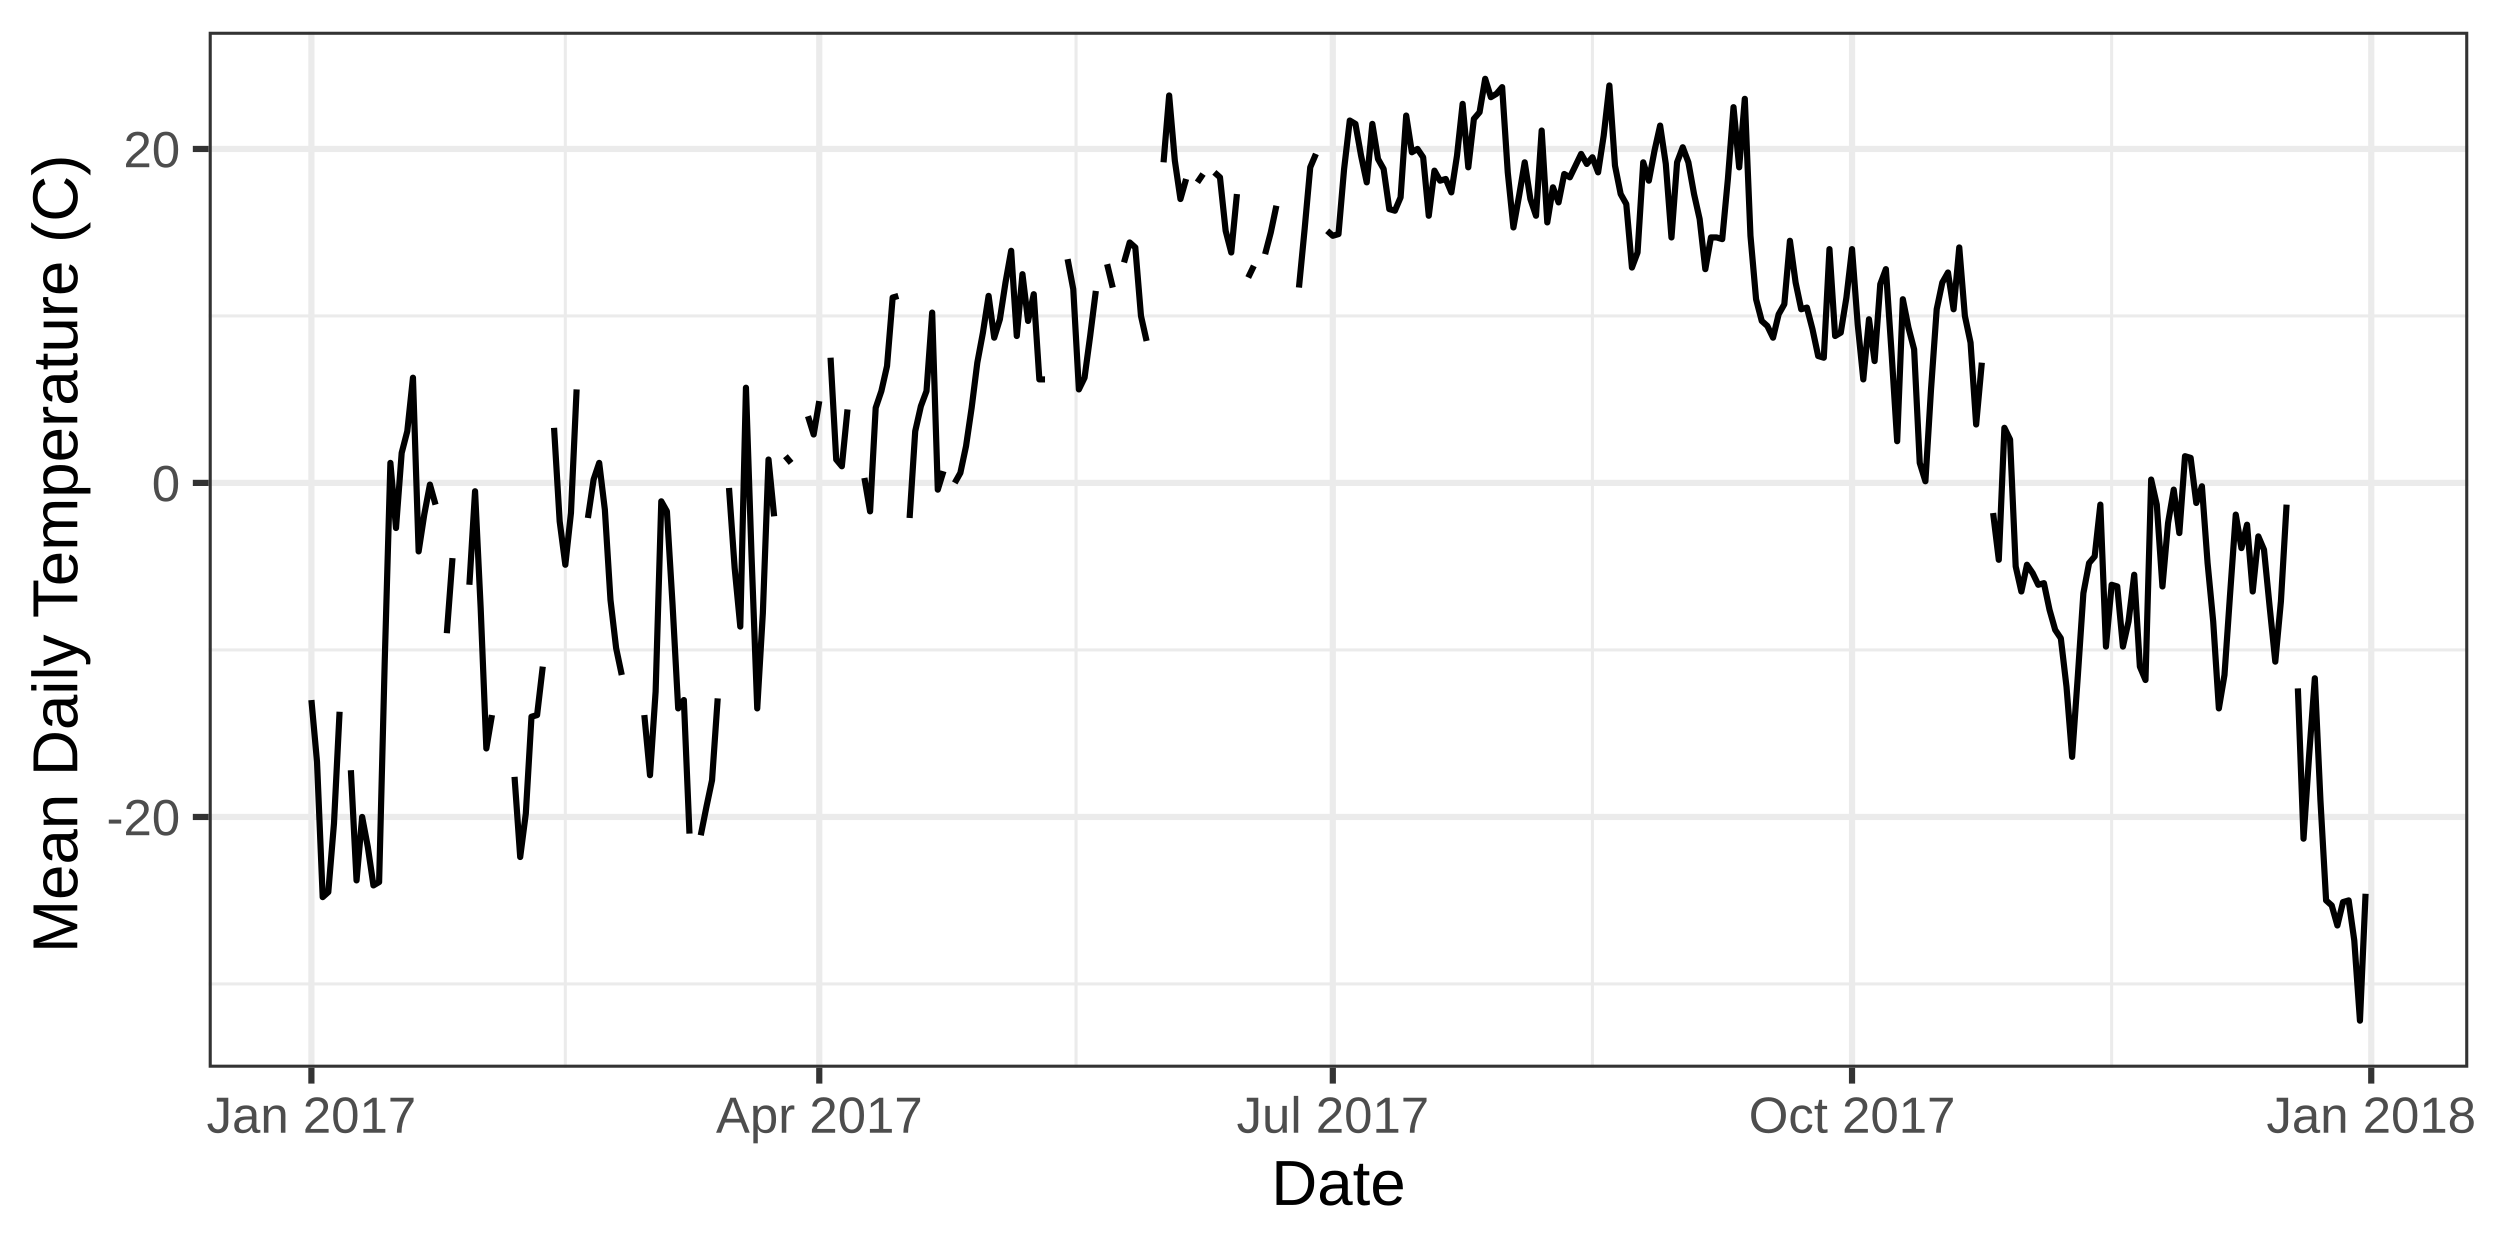
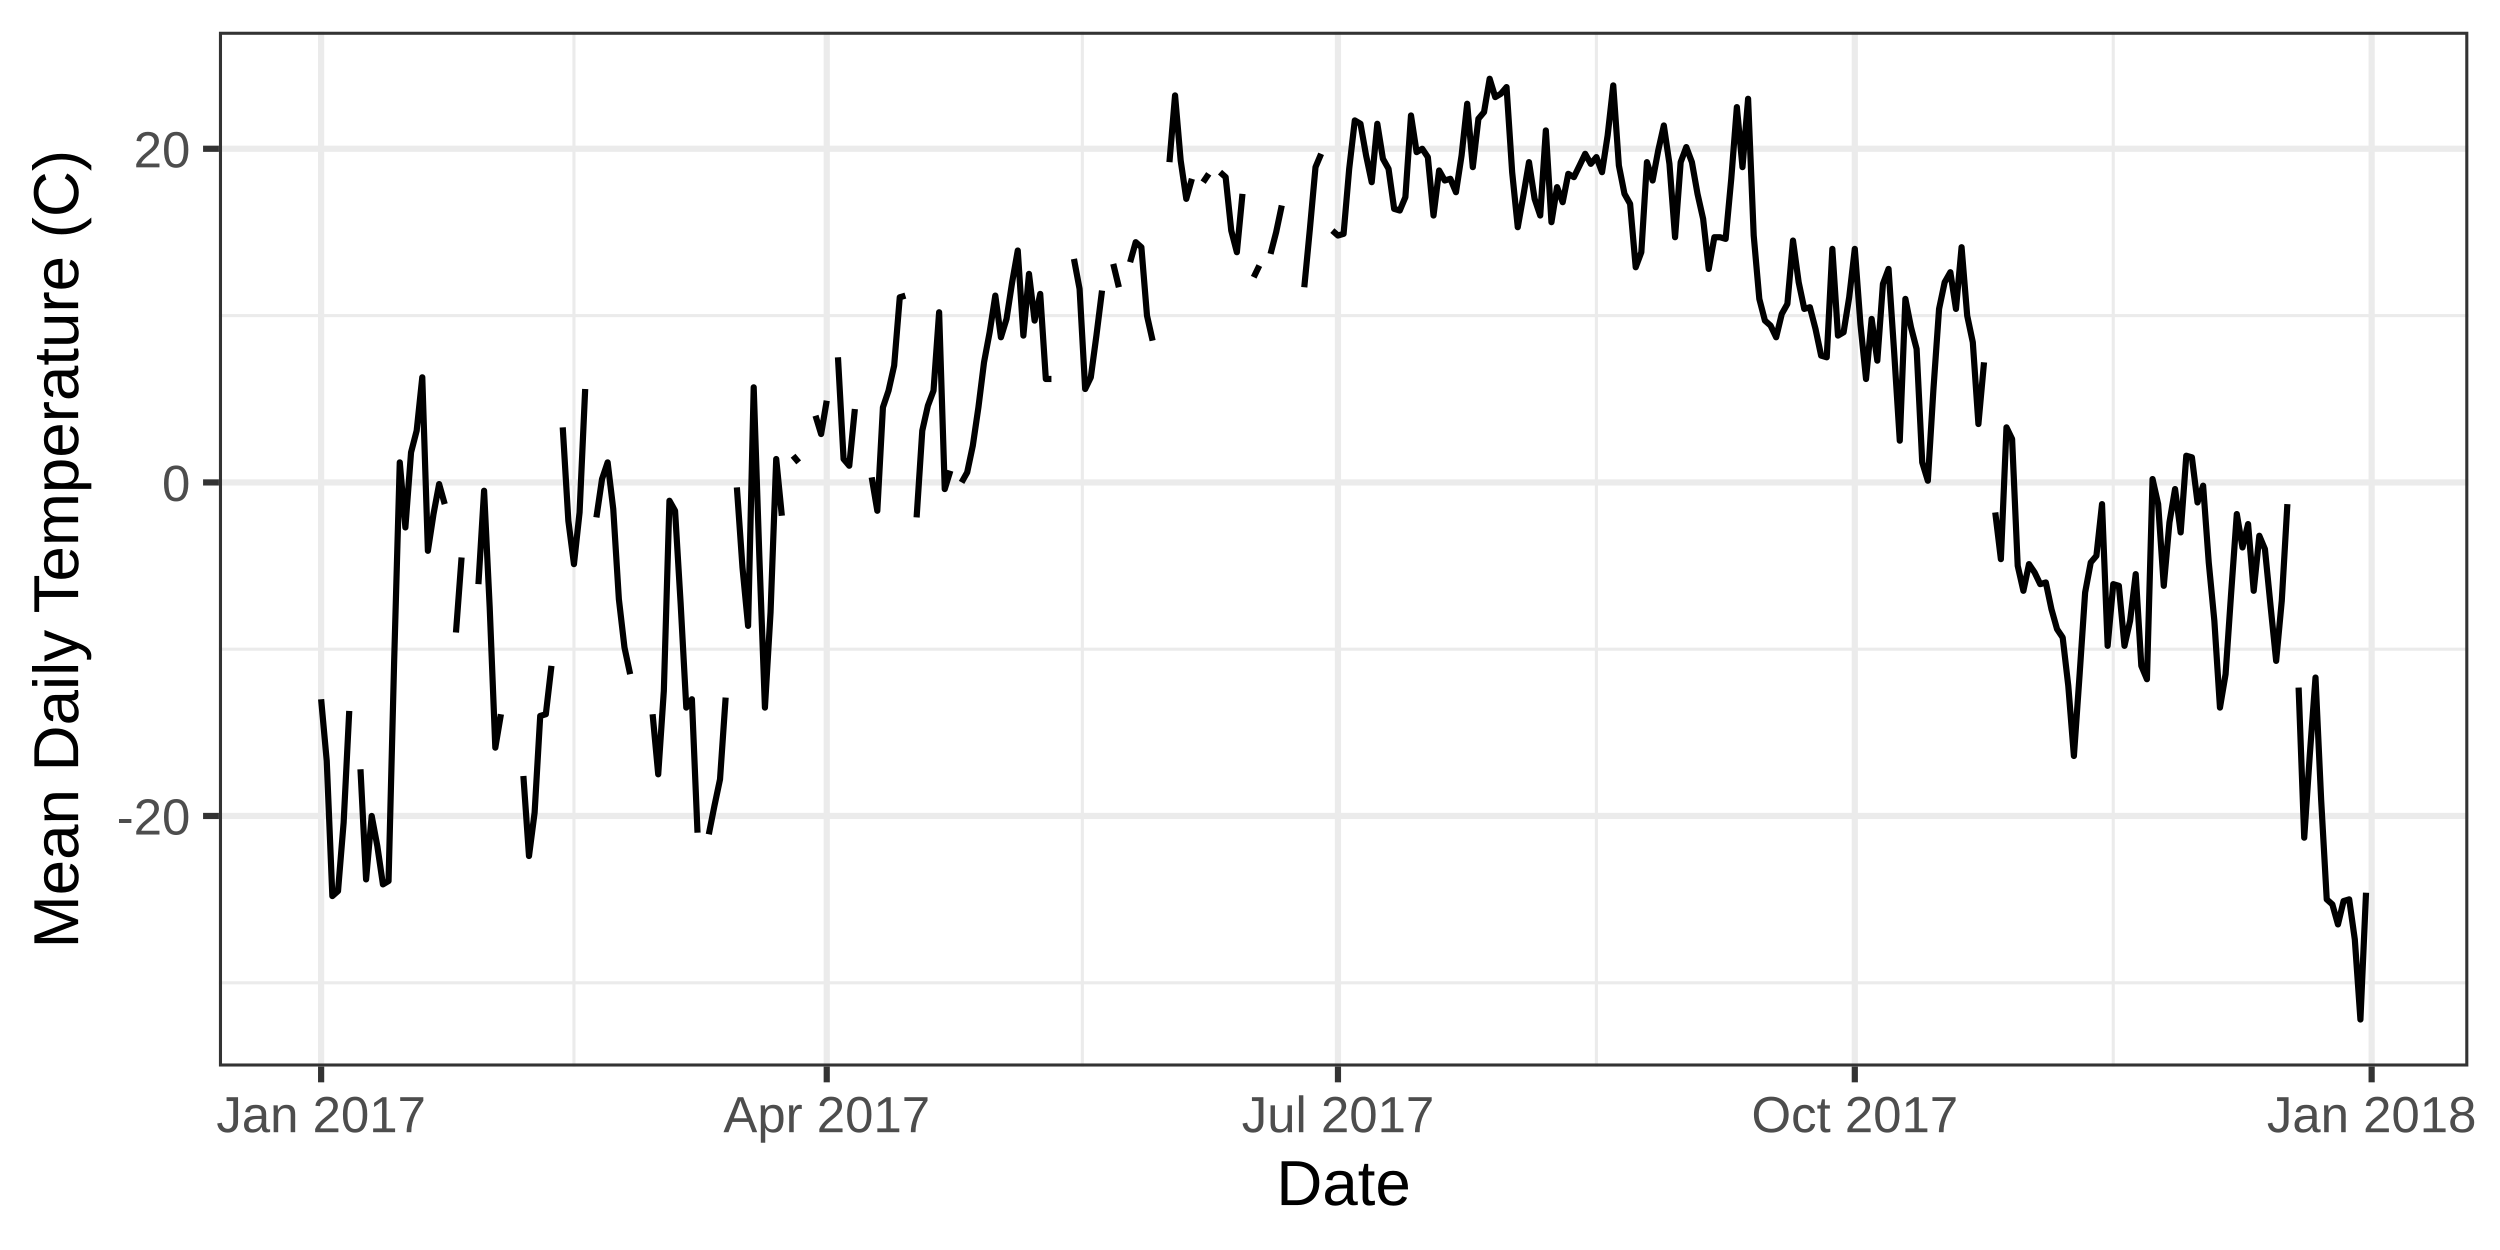
- <svg xmlns="http://www.w3.org/2000/svg" viewBox="0 0 432.00 216.00">
+ <svg xmlns="http://www.w3.org/2000/svg" class="svglite" width="432.00pt" height="216.00pt" viewBox="0 0 432.00 216.00">
  <defs>
    <style type="text/css">
-     line, polyline, polygon, path, rect, circle {
+     .svglite line, .svglite polyline, .svglite polygon, .svglite path, .svglite rect, .svglite circle {
      fill: none;
      stroke: #000000;
      stroke-linecap: round;
      stroke-linejoin: round;
      stroke-miterlimit: 10.00;
    }
  </style>
  </defs>
  <rect width="100%" height="100%" style="stroke: none; fill: #FFFFFF;" />
-   <rect x="0.00" y="0" width="432.00" height="216.00" style="stroke-width: 1.07; stroke: #FFFFFF; fill: #FFFFFF;" />
  <defs>
-     <clipPath id="cpMzYuMDZ8NDI2LjUyfDE4NC41MXw1LjQ4">
-       <rect x="36.06" y="5.48" width="390.46" height="179.03" />
-     </clipPath>
-   </defs>
-   <rect x="36.06" y="5.48" width="390.46" height="179.03" style="stroke-width: 1.07; stroke: none; fill: #FFFFFF;" clip-path="url(#cpMzYuMDZ8NDI2LjUyfDE4NC41MXw1LjQ4)" />
-   <polyline points="36.06,170.02 426.52,170.02 " style="stroke-width: 0.53; stroke: #EBEBEB; stroke-linecap: butt;" clip-path="url(#cpMzYuMDZ8NDI2LjUyfDE4NC41MXw1LjQ4)" />
-   <polyline points="36.06,112.31 426.52,112.31 " style="stroke-width: 0.53; stroke: #EBEBEB; stroke-linecap: butt;" clip-path="url(#cpMzYuMDZ8NDI2LjUyfDE4NC41MXw1LjQ4)" />
-   <polyline points="36.06,54.59 426.52,54.59 " style="stroke-width: 0.53; stroke: #EBEBEB; stroke-linecap: butt;" clip-path="url(#cpMzYuMDZ8NDI2LjUyfDE4NC41MXw1LjQ4)" />
-   <polyline points="97.69,184.51 97.69,5.48 " style="stroke-width: 0.53; stroke: #EBEBEB; stroke-linecap: butt;" clip-path="url(#cpMzYuMDZ8NDI2LjUyfDE4NC41MXw1LjQ4)" />
-   <polyline points="185.94,184.51 185.94,5.48 " style="stroke-width: 0.53; stroke: #EBEBEB; stroke-linecap: butt;" clip-path="url(#cpMzYuMDZ8NDI2LjUyfDE4NC41MXw1LjQ4)" />
-   <polyline points="275.17,184.51 275.17,5.48 " style="stroke-width: 0.53; stroke: #EBEBEB; stroke-linecap: butt;" clip-path="url(#cpMzYuMDZ8NDI2LjUyfDE4NC41MXw1LjQ4)" />
-   <polyline points="364.89,184.51 364.89,5.48 " style="stroke-width: 0.53; stroke: #EBEBEB; stroke-linecap: butt;" clip-path="url(#cpMzYuMDZ8NDI2LjUyfDE4NC41MXw1LjQ4)" />
-   <polyline points="36.06,141.17 426.52,141.17 " style="stroke-width: 1.07; stroke: #EBEBEB; stroke-linecap: butt;" clip-path="url(#cpMzYuMDZ8NDI2LjUyfDE4NC41MXw1LjQ4)" />
-   <polyline points="36.06,83.45 426.52,83.45 " style="stroke-width: 1.07; stroke: #EBEBEB; stroke-linecap: butt;" clip-path="url(#cpMzYuMDZ8NDI2LjUyfDE4NC41MXw1LjQ4)" />
-   <polyline points="36.06,25.74 426.52,25.74 " style="stroke-width: 1.07; stroke: #EBEBEB; stroke-linecap: butt;" clip-path="url(#cpMzYuMDZ8NDI2LjUyfDE4NC41MXw1LjQ4)" />
-   <polyline points="53.81,184.51 53.81,5.48 " style="stroke-width: 1.07; stroke: #EBEBEB; stroke-linecap: butt;" clip-path="url(#cpMzYuMDZ8NDI2LjUyfDE4NC41MXw1LjQ4)" />
-   <polyline points="141.57,184.51 141.57,5.48 " style="stroke-width: 1.07; stroke: #EBEBEB; stroke-linecap: butt;" clip-path="url(#cpMzYuMDZ8NDI2LjUyfDE4NC41MXw1LjQ4)" />
-   <polyline points="230.31,184.51 230.31,5.48 " style="stroke-width: 1.07; stroke: #EBEBEB; stroke-linecap: butt;" clip-path="url(#cpMzYuMDZ8NDI2LjUyfDE4NC41MXw1LjQ4)" />
-   <polyline points="320.03,184.51 320.03,5.48 " style="stroke-width: 1.07; stroke: #EBEBEB; stroke-linecap: butt;" clip-path="url(#cpMzYuMDZ8NDI2LjUyfDE4NC41MXw1LjQ4)" />
-   <polyline points="409.75,184.51 409.75,5.48 " style="stroke-width: 1.07; stroke: #EBEBEB; stroke-linecap: butt;" clip-path="url(#cpMzYuMDZ8NDI2LjUyfDE4NC41MXw1LjQ4)" />
-   <polyline points="53.81,120.97 54.78,131.64 55.76,155.02 56.73,154.15 57.71,142.32 58.68,122.99 " style="stroke-width: 1.07; stroke-linecap: butt;" clip-path="url(#cpMzYuMDZ8NDI2LjUyfDE4NC41MXw1LjQ4)" />
-   <polyline points="60.63,133.09 61.61,152.13 62.58,141.17 63.56,146.36 64.53,153.00 65.51,152.42 66.48,114.33 67.46,79.99 68.43,91.24 69.41,78.26 70.38,74.51 71.36,65.27 72.34,95.28 73.31,88.93 74.29,83.74 75.26,87.20 " style="stroke-width: 1.07; stroke-linecap: butt;" clip-path="url(#cpMzYuMDZ8NDI2LjUyfDE4NC41MXw1LjQ4)" />
-   <polyline points="77.21,109.42 78.19,96.44 " style="stroke-width: 1.07; stroke-linecap: butt;" clip-path="url(#cpMzYuMDZ8NDI2LjUyfDE4NC41MXw1LjQ4)" />
-   <polyline points="81.11,101.05 82.09,84.89 83.06,105.09 84.04,129.33 85.01,123.56 " style="stroke-width: 1.07; stroke-linecap: butt;" clip-path="url(#cpMzYuMDZ8NDI2LjUyfDE4NC41MXw1LjQ4)" />
-   <polyline points="88.91,134.24 89.89,148.09 90.86,140.59 91.84,123.85 92.81,123.56 93.79,115.19 " style="stroke-width: 1.07; stroke-linecap: butt;" clip-path="url(#cpMzYuMDZ8NDI2LjUyfDE4NC41MXw1LjQ4)" />
-   <polyline points="95.74,73.93 96.71,90.09 97.69,97.59 98.66,88.65 99.64,67.29 " style="stroke-width: 1.07; stroke-linecap: butt;" clip-path="url(#cpMzYuMDZ8NDI2LjUyfDE4NC41MXw1LjQ4)" />
-   <polyline points="101.59,89.51 102.57,82.87 103.54,79.99 104.52,88.07 105.49,103.65 106.47,112.02 107.44,116.64 " style="stroke-width: 1.07; stroke-linecap: butt;" clip-path="url(#cpMzYuMDZ8NDI2LjUyfDE4NC41MXw1LjQ4)" />
-   <polyline points="111.34,123.56 112.32,133.95 113.29,119.52 114.27,86.63 115.24,88.36 116.22,104.52 117.19,122.41 118.17,120.97 119.14,144.05 " style="stroke-width: 1.07; stroke-linecap: butt;" clip-path="url(#cpMzYuMDZ8NDI2LjUyfDE4NC41MXw1LjQ4)" />
-   <polyline points="121.09,144.34 122.07,139.43 123.04,134.82 124.02,120.68 " style="stroke-width: 1.07; stroke-linecap: butt;" clip-path="url(#cpMzYuMDZ8NDI2LjUyfDE4NC41MXw1LjQ4)" />
-   <polyline points="125.97,84.32 126.95,98.17 127.92,108.27 128.90,67.00 129.87,96.15 130.85,122.41 131.82,105.96 132.80,79.41 133.77,89.22 " style="stroke-width: 1.07; stroke-linecap: butt;" clip-path="url(#cpMzYuMDZ8NDI2LjUyfDE4NC41MXw1LjQ4)" />
-   <polyline points="135.72,78.83 136.70,79.99 " style="stroke-width: 1.07; stroke-linecap: butt;" clip-path="url(#cpMzYuMDZ8NDI2LjUyfDE4NC41MXw1LjQ4)" />
-   <polyline points="139.62,71.91 140.60,75.08 141.57,69.31 " style="stroke-width: 1.07; stroke-linecap: butt;" clip-path="url(#cpMzYuMDZ8NDI2LjUyfDE4NC41MXw1LjQ4)" />
-   <polyline points="143.52,61.81 144.50,79.41 145.47,80.57 146.45,70.75 " style="stroke-width: 1.07; stroke-linecap: butt;" clip-path="url(#cpMzYuMDZ8NDI2LjUyfDE4NC41MXw1LjQ4)" />
-   <polyline points="149.37,82.59 150.35,88.36 151.32,70.47 152.30,67.58 153.28,63.25 154.25,51.42 155.23,51.13 " style="stroke-width: 1.07; stroke-linecap: butt;" clip-path="url(#cpMzYuMDZ8NDI2LjUyfDE4NC41MXw1LjQ4)" />
-   <polyline points="157.18,89.51 158.15,74.51 159.13,70.18 160.10,67.58 161.08,54.02 162.05,84.61 163.03,81.43 " style="stroke-width: 1.07; stroke-linecap: butt;" clip-path="url(#cpMzYuMDZ8NDI2LjUyfDE4NC41MXw1LjQ4)" />
-   <polyline points="164.98,83.45 165.95,81.72 166.93,77.10 167.90,70.47 168.88,62.67 169.85,57.48 170.83,51.13 171.80,58.35 172.78,55.17 173.75,48.82 174.73,43.34 175.70,58.06 176.68,47.38 177.65,55.46 178.63,50.84 179.60,65.56 180.58,65.56 " style="stroke-width: 1.07; stroke-linecap: butt;" clip-path="url(#cpMzYuMDZ8NDI2LjUyfDE4NC41MXw1LjQ4)" />
-   <polyline points="184.48,44.78 185.46,49.98 186.43,67.29 187.41,65.27 188.38,58.06 189.36,50.27 " style="stroke-width: 1.07; stroke-linecap: butt;" clip-path="url(#cpMzYuMDZ8NDI2LjUyfDE4NC41MXw1LjQ4)" />
-   <polyline points="191.31,45.65 192.28,49.69 " style="stroke-width: 1.07; stroke-linecap: butt;" clip-path="url(#cpMzYuMDZ8NDI2LjUyfDE4NC41MXw1LjQ4)" />
-   <polyline points="194.23,45.36 195.21,41.90 196.18,42.76 197.16,54.59 198.13,58.92 " style="stroke-width: 1.07; stroke-linecap: butt;" clip-path="url(#cpMzYuMDZ8NDI2LjUyfDE4NC41MXw1LjQ4)" />
-   <polyline points="201.06,28.05 202.03,16.50 203.01,27.76 203.98,34.39 204.96,30.93 " style="stroke-width: 1.07; stroke-linecap: butt;" clip-path="url(#cpMzYuMDZ8NDI2LjUyfDE4NC41MXw1LjQ4)" />
-   <polyline points="206.91,31.51 207.89,30.07 " style="stroke-width: 1.07; stroke-linecap: butt;" clip-path="url(#cpMzYuMDZ8NDI2LjUyfDE4NC41MXw1LjQ4)" />
-   <polyline points="209.84,29.78 210.81,30.64 211.79,39.88 212.76,43.63 213.74,33.53 " style="stroke-width: 1.07; stroke-linecap: butt;" clip-path="url(#cpMzYuMDZ8NDI2LjUyfDE4NC41MXw1LjQ4)" />
-   <polyline points="215.69,47.96 216.66,45.94 " style="stroke-width: 1.07; stroke-linecap: butt;" clip-path="url(#cpMzYuMDZ8NDI2LjUyfDE4NC41MXw1LjQ4)" />
-   <polyline points="218.61,43.92 219.59,40.17 220.56,35.55 " style="stroke-width: 1.07; stroke-linecap: butt;" clip-path="url(#cpMzYuMDZ8NDI2LjUyfDE4NC41MXw1LjQ4)" />
-   <polyline points="224.46,49.69 225.44,39.59 226.41,28.91 227.39,26.60 " style="stroke-width: 1.07; stroke-linecap: butt;" clip-path="url(#cpMzYuMDZ8NDI2LjUyfDE4NC41MXw1LjQ4)" />
-   <polyline points="229.34,39.88 230.31,40.74 231.29,40.45 232.26,29.20 233.24,20.83 234.22,21.41 235.19,26.89 236.17,31.51 237.14,21.41 238.12,27.47 239.09,29.20 240.07,36.13 241.04,36.41 242.02,34.11 242.99,19.97 243.97,26.31 244.94,25.74 245.92,27.18 246.89,37.28 247.87,29.49 248.84,31.22 249.82,30.93 250.79,33.24 251.77,26.89 252.74,17.95 253.72,28.91 254.69,20.54 255.67,19.39 256.64,13.62 257.62,16.79 258.59,16.21 259.57,15.06 260.54,29.78 261.52,39.30 262.50,33.82 263.47,28.05 264.45,34.39 265.42,37.28 266.40,22.56 267.37,38.43 268.35,32.37 269.32,34.97 270.30,30.07 271.27,30.64 272.25,28.62 273.22,26.60 274.20,28.33 275.17,27.18 276.15,29.78 277.12,23.43 278.10,14.77 279.07,28.62 280.05,33.53 281.02,35.26 282.00,46.23 282.97,43.63 283.95,28.05 284.92,31.22 285.90,26.03 286.87,21.70 287.85,28.33 288.83,41.03 289.80,28.05 290.78,25.45 291.75,28.05 292.73,33.53 293.70,37.86 294.68,46.51 295.65,41.03 296.63,41.03 297.60,41.32 298.58,30.93 299.55,18.52 300.53,28.91 301.50,17.08 302.48,40.74 303.45,51.71 304.43,55.46 305.40,56.33 306.38,58.35 307.35,54.31 308.33,52.57 309.30,41.61 310.28,48.82 311.25,53.44 312.23,53.15 313.20,56.90 314.18,61.52 315.15,61.81 316.13,43.05 317.11,58.06 318.08,57.48 319.06,51.42 320.03,43.05 321.01,56.04 321.98,65.56 322.96,55.17 323.93,62.39 324.91,49.11 325.88,46.51 326.86,60.94 327.83,76.24 328.81,51.71 329.78,56.61 330.76,60.37 331.73,79.99 332.71,83.16 333.68,67.29 334.66,53.44 335.63,48.82 336.61,47.09 337.58,53.44 338.56,42.76 339.53,54.59 340.51,59.21 341.48,73.35 342.46,62.67 " style="stroke-width: 1.07; stroke-linecap: butt;" clip-path="url(#cpMzYuMDZ8NDI2LjUyfDE4NC41MXw1LjQ4)" />
-   <polyline points="344.41,88.65 345.39,96.73 346.36,73.93 347.34,75.95 348.31,97.88 349.29,102.21 350.26,97.59 351.24,99.03 352.21,101.05 353.19,100.77 354.16,105.38 355.14,108.85 356.11,110.29 357.09,118.66 358.06,130.78 359.04,116.93 360.01,102.50 360.99,97.30 361.96,96.15 362.94,87.20 363.91,111.73 364.89,101.05 365.86,101.34 366.84,111.73 367.81,107.40 368.79,99.32 369.77,115.19 370.74,117.50 371.72,82.87 372.69,87.20 373.67,101.34 374.64,90.38 375.62,84.61 376.59,92.11 377.57,78.83 378.54,79.12 379.52,86.91 380.49,84.03 381.47,97.30 382.44,107.40 383.42,122.41 384.39,116.64 385.37,102.50 386.34,88.93 387.32,94.71 388.29,90.67 389.27,102.21 390.24,92.69 391.22,94.99 392.19,104.81 393.17,114.33 394.14,103.94 395.12,87.20 " style="stroke-width: 1.07; stroke-linecap: butt;" clip-path="url(#cpMzYuMDZ8NDI2LjUyfDE4NC41MXw1LjQ4)" />
-   <polyline points="397.07,118.95 398.05,144.92 399.02,130.49 400.00,117.21 400.97,138.28 401.95,155.59 402.92,156.46 403.90,159.92 404.87,155.88 405.85,155.59 406.82,162.52 407.80,176.37 408.77,154.44 " style="stroke-width: 1.07; stroke-linecap: butt;" clip-path="url(#cpMzYuMDZ8NDI2LjUyfDE4NC41MXw1LjQ4)" />
-   <rect x="36.06" y="5.48" width="390.46" height="179.03" style="stroke-width: 1.07; stroke: #333333;" clip-path="url(#cpMzYuMDZ8NDI2LjUyfDE4NC41MXw1LjQ4)" />
-   <defs>
-     <clipPath id="cpMC4wMHw0MzIuMDB8MjE2LjAwfDAuMDA=">
+     <clipPath id="cpMC4wMHw0MzIuMDB8MC4wMHwyMTYuMDA=">
      <rect x="0.00" y="0.00" width="432.00" height="216.00" />
    </clipPath>
  </defs>
-   <g clip-path="url(#cpMC4wMHw0MzIuMDB8MjE2LjAwfDAuMDA=)">
-     <text x="18.41" y="144.32" style="font-size: 8.80px; fill: #4D4D4D; font-family: Arial;" textLength="12.72px" lengthAdjust="spacingAndGlyphs">-20</text>
+   <g clip-path="url(#cpMC4wMHw0MzIuMDB8MC4wMHwyMTYuMDA=)">
+     <rect x="0" y="0.00" width="432.00" height="216.00" style="stroke-width: 1.07; stroke: #FFFFFF; fill: #FFFFFF;" />
  </g>
-   <g clip-path="url(#cpMC4wMHw0MzIuMDB8MjE2LjAwfDAuMDA=)">
-     <text x="26.23" y="86.60" style="font-size: 8.80px; fill: #4D4D4D; font-family: Arial;" textLength="4.89px" lengthAdjust="spacingAndGlyphs">0</text>
+   <defs>
+     <clipPath id="cpMzcuODN8NDI2LjUyfDUuNDh8MTg0LjI5">
+       <rect x="37.83" y="5.48" width="388.70" height="178.82" />
+     </clipPath>
+   </defs>
+   <g clip-path="url(#cpMzcuODN8NDI2LjUyfDUuNDh8MTg0LjI5)">
+     <rect x="37.83" y="5.48" width="388.70" height="178.82" style="stroke-width: 1.07; stroke: none; fill: #FFFFFF;" />
+     <polyline points="37.83,169.83 426.52,169.83 " style="stroke-width: 0.53; stroke: #EBEBEB; stroke-linecap: butt;" />
+     <polyline points="37.83,112.18 426.52,112.18 " style="stroke-width: 0.53; stroke: #EBEBEB; stroke-linecap: butt;" />
+     <polyline points="37.83,54.54 426.52,54.54 " style="stroke-width: 0.53; stroke: #EBEBEB; stroke-linecap: butt;" />
+     <polyline points="99.18,184.29 99.18,5.48 " style="stroke-width: 0.53; stroke: #EBEBEB; stroke-linecap: butt;" />
+     <polyline points="187.03,184.29 187.03,5.48 " style="stroke-width: 0.53; stroke: #EBEBEB; stroke-linecap: butt;" />
+     <polyline points="275.86,184.29 275.86,5.48 " style="stroke-width: 0.53; stroke: #EBEBEB; stroke-linecap: butt;" />
+     <polyline points="365.17,184.29 365.17,5.48 " style="stroke-width: 0.53; stroke: #EBEBEB; stroke-linecap: butt;" />
+     <polyline points="37.83,141.00 426.52,141.00 " style="stroke-width: 1.07; stroke: #EBEBEB; stroke-linecap: butt;" />
+     <polyline points="37.83,83.36 426.52,83.36 " style="stroke-width: 1.07; stroke: #EBEBEB; stroke-linecap: butt;" />
+     <polyline points="37.83,25.71 426.52,25.71 " style="stroke-width: 1.07; stroke: #EBEBEB; stroke-linecap: butt;" />
+     <polyline points="55.49,184.29 55.49,5.48 " style="stroke-width: 1.07; stroke: #EBEBEB; stroke-linecap: butt;" />
+     <polyline points="142.86,184.29 142.86,5.48 " style="stroke-width: 1.07; stroke: #EBEBEB; stroke-linecap: butt;" />
+     <polyline points="231.20,184.29 231.20,5.48 " style="stroke-width: 1.07; stroke: #EBEBEB; stroke-linecap: butt;" />
+     <polyline points="320.51,184.29 320.51,5.48 " style="stroke-width: 1.07; stroke: #EBEBEB; stroke-linecap: butt;" />
+     <polyline points="409.82,184.29 409.82,5.48 " style="stroke-width: 1.07; stroke: #EBEBEB; stroke-linecap: butt;" />
+     <polyline points="55.49,120.83 56.46,131.49 57.43,154.84 58.41,153.97 59.38,142.16 60.35,122.85 " style="stroke-width: 1.07; stroke-linecap: butt;" />
+     <polyline points="62.29,132.93 63.26,151.96 64.23,141.00 65.20,146.19 66.17,152.82 67.14,152.24 68.11,114.20 69.08,79.90 70.05,91.14 71.03,78.17 72.00,74.42 72.97,65.20 73.94,95.18 74.91,88.83 75.88,83.65 76.85,87.11 " style="stroke-width: 1.07; stroke-linecap: butt;" />
+     <polyline points="78.79,109.30 79.76,96.33 " style="stroke-width: 1.07; stroke-linecap: butt;" />
+     <polyline points="82.67,100.94 83.65,84.80 84.62,104.98 85.59,129.19 86.56,123.42 " style="stroke-width: 1.07; stroke-linecap: butt;" />
+     <polyline points="90.44,134.09 91.41,147.92 92.38,140.43 93.35,123.71 94.32,123.42 95.29,115.06 " style="stroke-width: 1.07; stroke-linecap: butt;" />
+     <polyline points="97.24,73.85 98.21,89.99 99.18,97.48 100.15,88.55 101.12,67.22 " style="stroke-width: 1.07; stroke-linecap: butt;" />
+     <polyline points="103.06,89.41 104.03,82.78 105.00,79.90 105.97,87.97 106.94,103.53 107.91,111.89 108.89,116.50 " style="stroke-width: 1.07; stroke-linecap: butt;" />
+     <polyline points="112.77,123.42 113.74,133.80 114.71,119.39 115.68,86.53 116.65,88.26 117.62,104.40 118.59,122.27 119.56,120.83 120.53,143.89 " style="stroke-width: 1.07; stroke-linecap: butt;" />
+     <polyline points="122.48,144.17 123.45,139.27 124.42,134.66 125.39,120.54 " style="stroke-width: 1.07; stroke-linecap: butt;" />
+     <polyline points="127.33,84.22 128.30,98.06 129.27,108.15 130.24,66.93 131.21,96.04 132.18,122.27 133.15,105.84 134.13,79.32 135.10,89.12 " style="stroke-width: 1.07; stroke-linecap: butt;" />
+     <polyline points="137.04,78.75 138.01,79.90 " style="stroke-width: 1.07; stroke-linecap: butt;" />
+     <polyline points="140.92,71.83 141.89,75.00 142.86,69.24 " style="stroke-width: 1.07; stroke-linecap: butt;" />
+     <polyline points="144.80,61.74 145.77,79.32 146.75,80.48 147.72,70.68 " style="stroke-width: 1.07; stroke-linecap: butt;" />
+     <polyline points="150.63,82.49 151.60,88.26 152.57,70.39 153.54,67.51 154.51,63.18 155.48,51.37 156.45,51.08 " style="stroke-width: 1.07; stroke-linecap: butt;" />
+     <polyline points="158.39,89.41 159.37,74.42 160.34,70.10 161.31,67.51 162.28,53.96 163.25,84.51 164.22,81.34 " style="stroke-width: 1.07; stroke-linecap: butt;" />
+     <polyline points="166.16,83.36 167.13,81.63 168.10,77.02 169.07,70.39 170.04,62.61 171.01,57.42 171.99,51.08 172.96,58.28 173.93,55.11 174.90,48.77 175.87,43.29 176.84,57.99 177.81,47.33 178.78,55.40 179.75,50.79 180.72,65.49 181.69,65.49 " style="stroke-width: 1.07; stroke-linecap: butt;" />
+     <polyline points="185.58,44.74 186.55,49.92 187.52,67.22 188.49,65.20 189.46,57.99 190.43,50.21 " style="stroke-width: 1.07; stroke-linecap: butt;" />
+     <polyline points="192.37,45.60 193.34,49.64 " style="stroke-width: 1.07; stroke-linecap: butt;" />
+     <polyline points="195.28,45.31 196.25,41.85 197.23,42.72 198.20,54.54 199.17,58.86 " style="stroke-width: 1.07; stroke-linecap: butt;" />
+     <polyline points="202.08,28.02 203.05,16.49 204.02,27.73 204.99,34.36 205.96,30.90 " style="stroke-width: 1.07; stroke-linecap: butt;" />
+     <polyline points="207.90,31.48 208.87,30.04 " style="stroke-width: 1.07; stroke-linecap: butt;" />
+     <polyline points="210.82,29.75 211.79,30.61 212.76,39.84 213.73,43.58 214.70,33.50 " style="stroke-width: 1.07; stroke-linecap: butt;" />
+     <polyline points="216.64,47.91 217.61,45.89 " style="stroke-width: 1.07; stroke-linecap: butt;" />
+     <polyline points="219.55,43.87 220.52,40.12 221.49,35.51 " style="stroke-width: 1.07; stroke-linecap: butt;" />
+     <polyline points="225.38,49.64 226.35,39.55 227.32,28.88 228.29,26.58 " style="stroke-width: 1.07; stroke-linecap: butt;" />
+     <polyline points="230.23,39.84 231.20,40.70 232.17,40.41 233.14,29.17 234.11,20.81 235.09,21.39 236.06,26.87 237.03,31.48 238.00,21.39 238.97,27.44 239.94,29.17 240.91,36.09 241.88,36.38 242.85,34.07 243.82,19.95 244.79,26.29 245.76,25.71 246.73,27.15 247.71,37.24 248.68,29.46 249.65,31.19 250.62,30.90 251.59,33.21 252.56,26.87 253.53,17.93 254.50,28.88 255.47,20.52 256.44,19.37 257.41,13.61 258.38,16.78 259.35,16.20 260.33,15.05 261.30,29.75 262.27,39.26 263.24,33.78 264.21,28.02 265.18,34.36 266.15,37.24 267.12,22.54 268.09,38.39 269.06,32.34 270.03,34.94 271.00,30.04 271.97,30.61 272.95,28.60 273.92,26.58 274.89,28.31 275.86,27.15 276.83,29.75 277.80,23.41 278.77,14.76 279.74,28.60 280.71,33.50 281.68,35.22 282.65,46.18 283.62,43.58 284.59,28.02 285.57,31.19 286.54,26.00 287.51,21.68 288.48,28.31 289.45,40.99 290.42,28.02 291.39,25.42 292.36,28.02 293.33,33.50 294.30,37.82 295.27,46.47 296.24,40.99 297.21,40.99 298.19,41.28 299.16,30.90 300.13,18.51 301.10,28.88 302.07,17.07 303.04,40.70 304.01,51.65 304.98,55.40 305.95,56.26 306.92,58.28 307.89,54.25 308.86,52.52 309.83,41.57 310.81,48.77 311.78,53.38 312.75,53.09 313.72,56.84 314.69,61.45 315.66,61.74 316.63,43.01 317.60,57.99 318.57,57.42 319.54,51.37 320.51,43.01 321.48,55.98 322.45,65.49 323.42,55.11 324.40,62.32 325.37,49.06 326.34,46.47 327.31,60.88 328.28,76.15 329.25,51.65 330.22,56.55 331.19,60.30 332.16,79.90 333.13,83.07 334.10,67.22 335.07,53.38 336.04,48.77 337.02,47.04 337.99,53.38 338.96,42.72 339.93,54.54 340.90,59.15 341.87,73.27 342.84,62.61 " style="stroke-width: 1.07; stroke-linecap: butt;" />
+     <polyline points="344.78,88.55 345.75,96.62 346.72,73.85 347.69,75.86 348.66,97.77 349.64,102.09 350.61,97.48 351.58,98.92 352.55,100.94 353.52,100.65 354.49,105.26 355.46,108.72 356.43,110.16 357.40,118.52 358.37,130.63 359.34,116.79 360.31,102.38 361.28,97.19 362.26,96.04 363.23,87.11 364.20,111.60 365.17,100.94 366.14,101.23 367.11,111.60 368.08,107.28 369.05,99.21 370.02,115.06 370.99,117.37 371.96,82.78 372.93,87.11 373.90,101.23 374.88,90.28 375.85,84.51 376.82,92.00 377.79,78.75 378.76,79.03 379.73,86.82 380.70,83.93 381.67,97.19 382.64,107.28 383.61,122.27 384.58,116.50 385.55,102.38 386.52,88.83 387.50,94.60 388.47,90.56 389.44,102.09 390.41,92.58 391.38,94.89 392.35,104.69 393.32,114.20 394.29,103.82 395.26,87.11 " style="stroke-width: 1.07; stroke-linecap: butt;" />
+     <polyline points="397.20,118.81 398.17,144.75 399.14,130.34 400.12,117.08 401.09,138.12 402.06,155.41 403.03,156.28 404.00,159.74 404.97,155.70 405.94,155.41 406.91,162.33 407.88,176.17 408.85,154.26 " style="stroke-width: 1.07; stroke-linecap: butt;" />
+     <rect x="37.83" y="5.48" width="388.70" height="178.82" style="stroke-width: 1.07; stroke: #333333;" />
  </g>
-   <g clip-path="url(#cpMC4wMHw0MzIuMDB8MjE2LjAwfDAuMDA=)">
-     <text x="21.34" y="28.89" style="font-size: 8.80px; fill: #4D4D4D; font-family: Arial;" textLength="9.79px" lengthAdjust="spacingAndGlyphs">20</text>
-   </g>
-   <polyline points="33.32,141.17 36.06,141.17 " style="stroke-width: 1.07; stroke: #333333; stroke-linecap: butt;" clip-path="url(#cpMC4wMHw0MzIuMDB8MjE2LjAwfDAuMDA=)" />
-   <polyline points="33.32,83.45 36.06,83.45 " style="stroke-width: 1.07; stroke: #333333; stroke-linecap: butt;" clip-path="url(#cpMC4wMHw0MzIuMDB8MjE2LjAwfDAuMDA=)" />
-   <polyline points="33.32,25.74 36.06,25.74 " style="stroke-width: 1.07; stroke: #333333; stroke-linecap: butt;" clip-path="url(#cpMC4wMHw0MzIuMDB8MjE2LjAwfDAuMDA=)" />
-   <polyline points="53.81,187.25 53.81,184.51 " style="stroke-width: 1.07; stroke: #333333; stroke-linecap: butt;" clip-path="url(#cpMC4wMHw0MzIuMDB8MjE2LjAwfDAuMDA=)" />
-   <polyline points="141.57,187.25 141.57,184.51 " style="stroke-width: 1.07; stroke: #333333; stroke-linecap: butt;" clip-path="url(#cpMC4wMHw0MzIuMDB8MjE2LjAwfDAuMDA=)" />
-   <polyline points="230.31,187.25 230.31,184.51 " style="stroke-width: 1.07; stroke: #333333; stroke-linecap: butt;" clip-path="url(#cpMC4wMHw0MzIuMDB8MjE2LjAwfDAuMDA=)" />
-   <polyline points="320.03,187.25 320.03,184.51 " style="stroke-width: 1.07; stroke: #333333; stroke-linecap: butt;" clip-path="url(#cpMC4wMHw0MzIuMDB8MjE2LjAwfDAuMDA=)" />
-   <polyline points="409.75,187.25 409.75,184.51 " style="stroke-width: 1.07; stroke: #333333; stroke-linecap: butt;" clip-path="url(#cpMC4wMHw0MzIuMDB8MjE2LjAwfDAuMDA=)" />
-   <g clip-path="url(#cpMC4wMHw0MzIuMDB8MjE2LjAwfDAuMDA=)">
-     <text x="35.70" y="195.74" style="font-size: 8.80px; fill: #4D4D4D; font-family: Arial;" textLength="36.21px" lengthAdjust="spacingAndGlyphs">Jan 2017</text>
-   </g>
-   <g clip-path="url(#cpMC4wMHw0MzIuMDB8MjE2LjAwfDAuMDA=)">
-     <text x="123.72" y="195.74" style="font-size: 8.80px; fill: #4D4D4D; font-family: Arial;" textLength="35.72px" lengthAdjust="spacingAndGlyphs">Apr 2017</text>
-   </g>
-   <g clip-path="url(#cpMC4wMHw0MzIuMDB8MjE2LjAwfDAuMDA=)">
-     <text x="213.68" y="195.74" style="font-size: 8.80px; fill: #4D4D4D; font-family: Arial;" textLength="33.27px" lengthAdjust="spacingAndGlyphs">Jul 2017</text>
-   </g>
-   <g clip-path="url(#cpMC4wMHw0MzIuMDB8MjE2LjAwfDAuMDA=)">
-     <text x="302.18" y="195.74" style="font-size: 8.80px; fill: #4D4D4D; font-family: Arial;" textLength="35.71px" lengthAdjust="spacingAndGlyphs">Oct 2017</text>
-   </g>
-   <g clip-path="url(#cpMC4wMHw0MzIuMDB8MjE2LjAwfDAuMDA=)">
-     <text x="391.64" y="195.74" style="font-size: 8.80px; fill: #4D4D4D; font-family: Arial;" textLength="36.21px" lengthAdjust="spacingAndGlyphs">Jan 2018</text>
-   </g>
-   <g clip-path="url(#cpMC4wMHw0MzIuMDB8MjE2LjAwfDAuMDA=)">
-     <text x="219.67" y="208.21" style="font-size: 11.00px; font-family: Arial;" textLength="23.24px" lengthAdjust="spacingAndGlyphs">Date</text>
-   </g>
-   <g clip-path="url(#cpMC4wMHw0MzIuMDB8MjE2LjAwfDAuMDA=)">
-     <text transform="translate(13.35,164.68) rotate(-90)" style="font-size: 11.00px; font-family: Arial;" textLength="139.37px" lengthAdjust="spacingAndGlyphs">Mean Daily Temperature (C)</text>
+   <g clip-path="url(#cpMC4wMHw0MzIuMDB8MC4wMHwyMTYuMDA=)">
+     <text x="32.89" y="144.21" text-anchor="end" style="font-size: 8.80px; fill: #4D4D4D; font-family: Arial;" textLength="14.36px" lengthAdjust="spacingAndGlyphs">-20</text>
+     <text x="32.89" y="86.57" text-anchor="end" style="font-size: 8.80px; fill: #4D4D4D; font-family: Arial;" textLength="5.59px" lengthAdjust="spacingAndGlyphs">0</text>
+     <text x="32.89" y="28.92" text-anchor="end" style="font-size: 8.80px; fill: #4D4D4D; font-family: Arial;" textLength="11.19px" lengthAdjust="spacingAndGlyphs">20</text>
+     <polyline points="35.09,141.00 37.83,141.00 " style="stroke-width: 1.07; stroke: #333333; stroke-linecap: butt;" />
+     <polyline points="35.09,83.36 37.83,83.36 " style="stroke-width: 1.07; stroke: #333333; stroke-linecap: butt;" />
+     <polyline points="35.09,25.71 37.83,25.71 " style="stroke-width: 1.07; stroke: #333333; stroke-linecap: butt;" />
+     <polyline points="55.49,187.03 55.49,184.29 " style="stroke-width: 1.07; stroke: #333333; stroke-linecap: butt;" />
+     <polyline points="142.86,187.03 142.86,184.29 " style="stroke-width: 1.07; stroke: #333333; stroke-linecap: butt;" />
+     <polyline points="231.20,187.03 231.20,184.29 " style="stroke-width: 1.07; stroke: #333333; stroke-linecap: butt;" />
+     <polyline points="320.51,187.03 320.51,184.29 " style="stroke-width: 1.07; stroke: #333333; stroke-linecap: butt;" />
+     <polyline points="409.82,187.03 409.82,184.29 " style="stroke-width: 1.07; stroke: #333333; stroke-linecap: butt;" />
+     <text x="55.49" y="195.64" text-anchor="middle" style="font-size: 8.80px; fill: #4D4D4D; font-family: Arial;" textLength="38.73px" lengthAdjust="spacingAndGlyphs">Jan 2017</text>
+     <text x="142.86" y="195.64" text-anchor="middle" style="font-size: 8.80px; fill: #4D4D4D; font-family: Arial;" textLength="40.39px" lengthAdjust="spacingAndGlyphs">Apr 2017</text>
+     <text x="231.20" y="195.64" text-anchor="middle" style="font-size: 8.80px; fill: #4D4D4D; font-family: Arial;" textLength="35.78px" lengthAdjust="spacingAndGlyphs">Jul 2017</text>
+     <text x="320.51" y="195.64" text-anchor="middle" style="font-size: 8.80px; fill: #4D4D4D; font-family: Arial;" textLength="40.38px" lengthAdjust="spacingAndGlyphs">Oct 2017</text>
+     <text x="409.82" y="195.64" text-anchor="middle" style="font-size: 8.80px; fill: #4D4D4D; font-family: Arial;" textLength="38.73px" lengthAdjust="spacingAndGlyphs">Jan 2018</text>
+     <text x="232.17" y="208.23" text-anchor="middle" style="font-size: 11.00px; font-family: Arial;" textLength="26.29px" lengthAdjust="spacingAndGlyphs">Date</text>
+     <text transform="translate(13.50,94.89) rotate(-90)" text-anchor="middle" style="font-size: 11.00px; font-family: Arial;" textLength="154.24px" lengthAdjust="spacingAndGlyphs">Mean Daily Temperature (C)</text>
  </g>
</svg>
